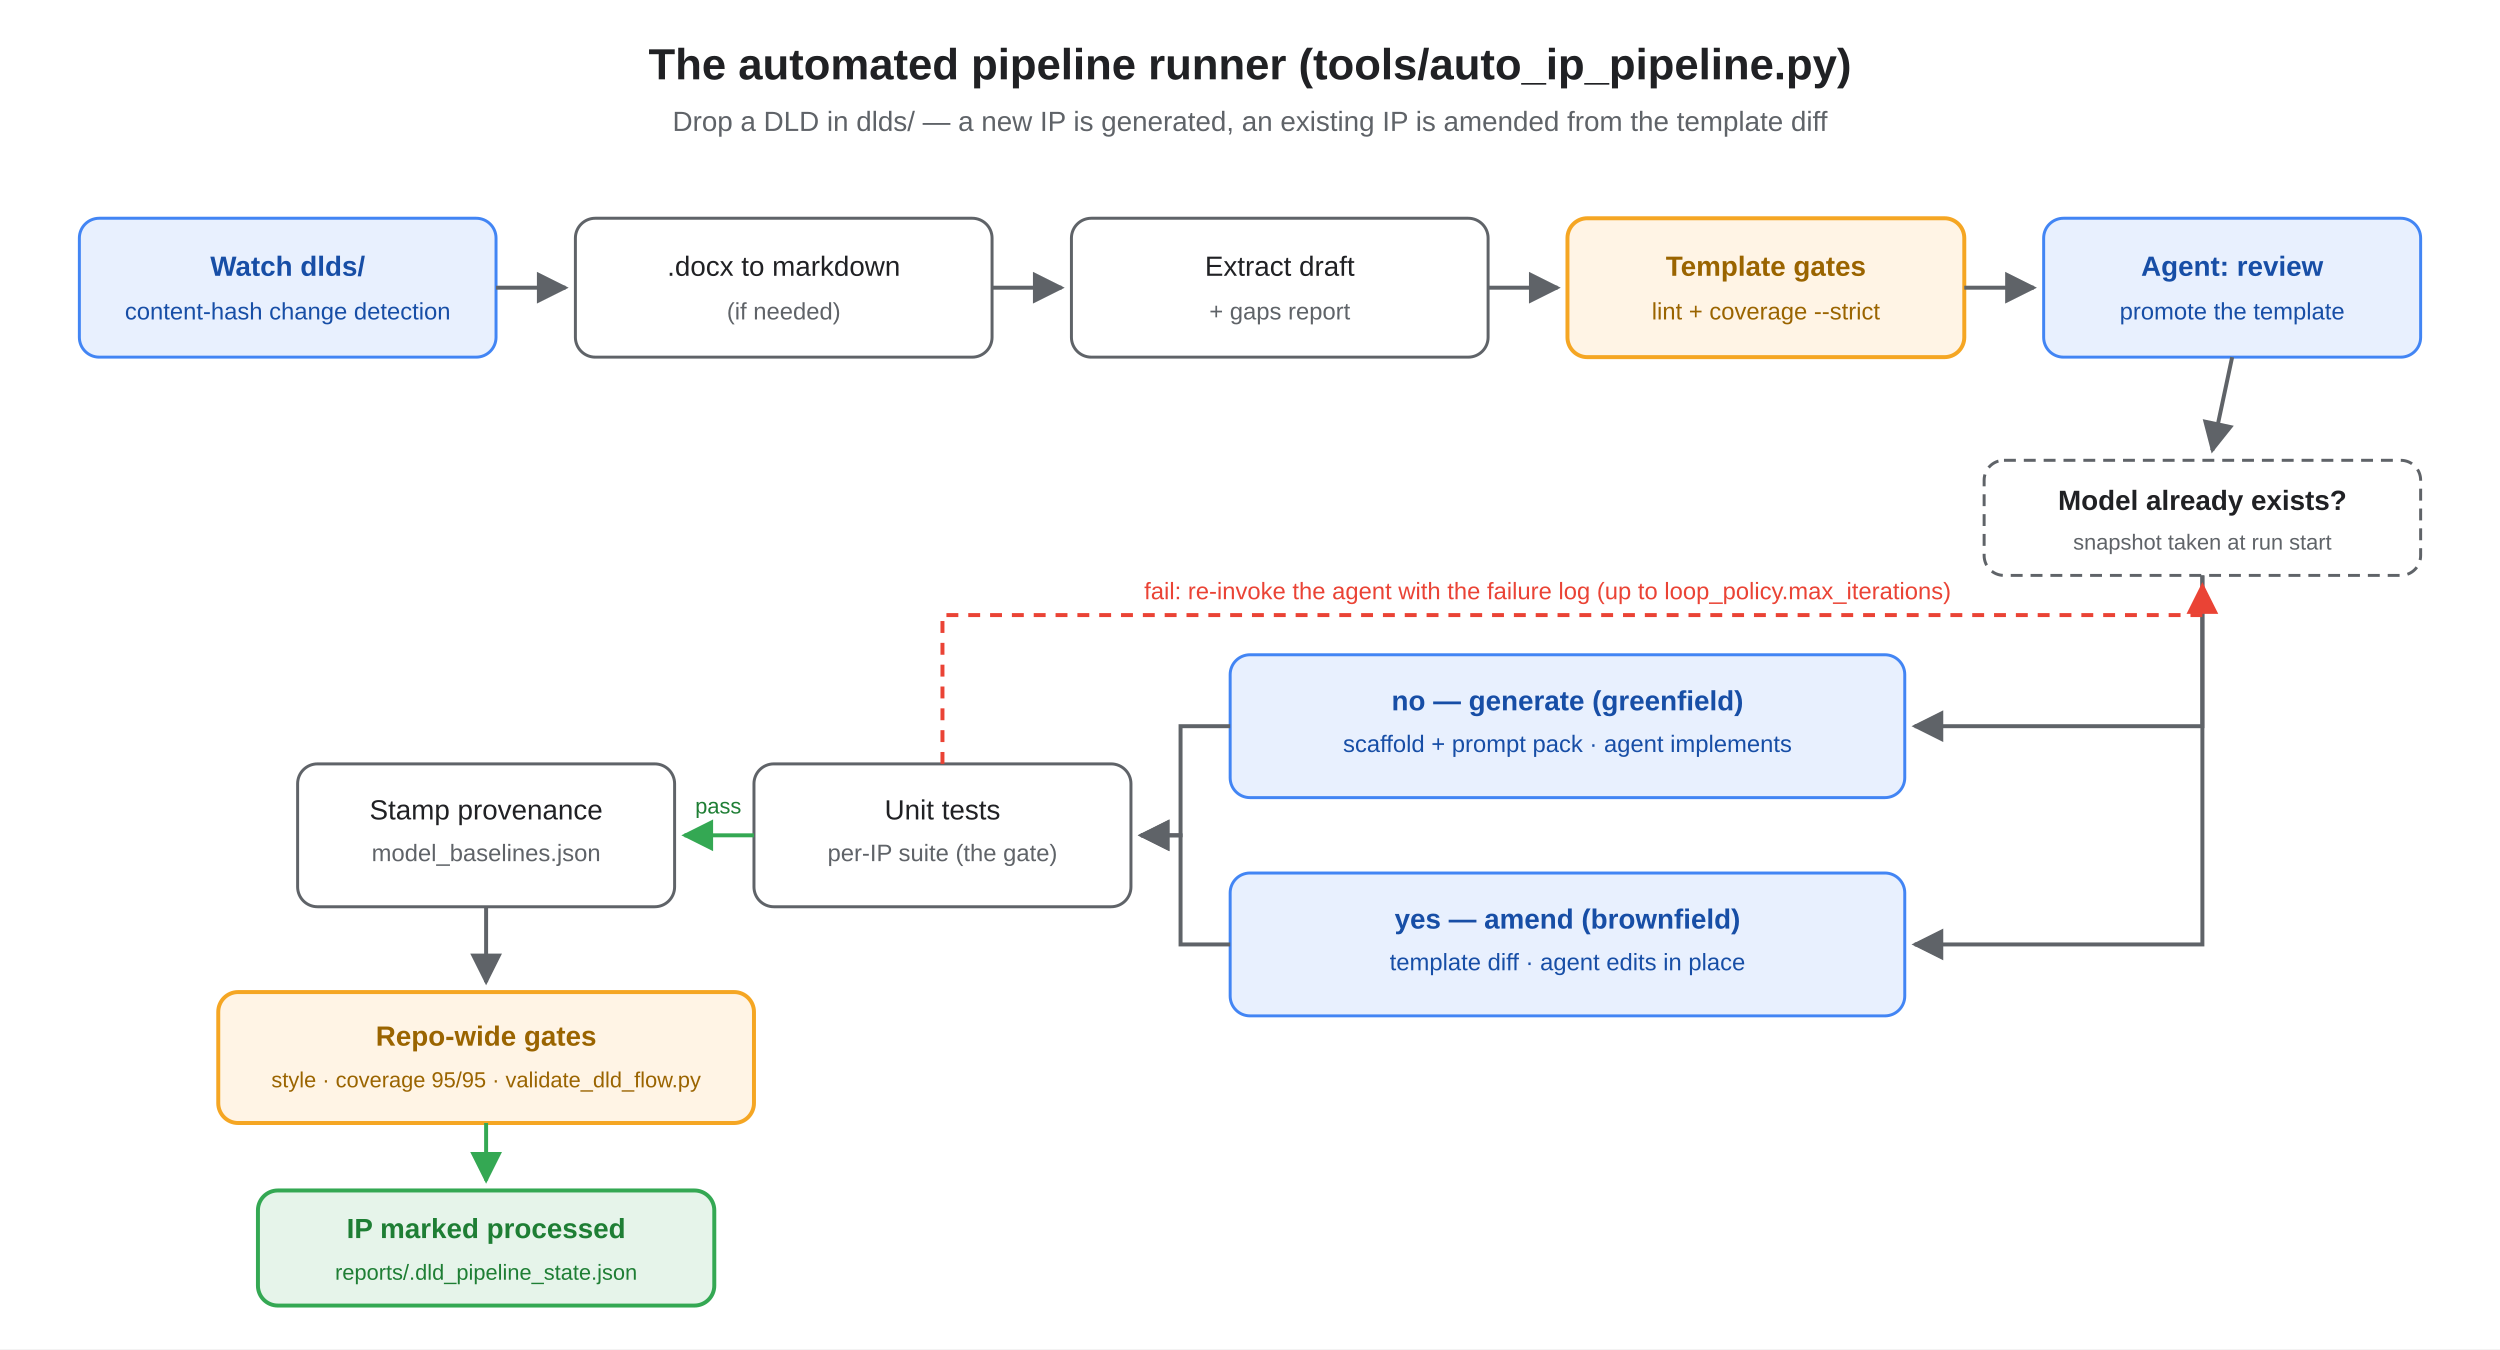
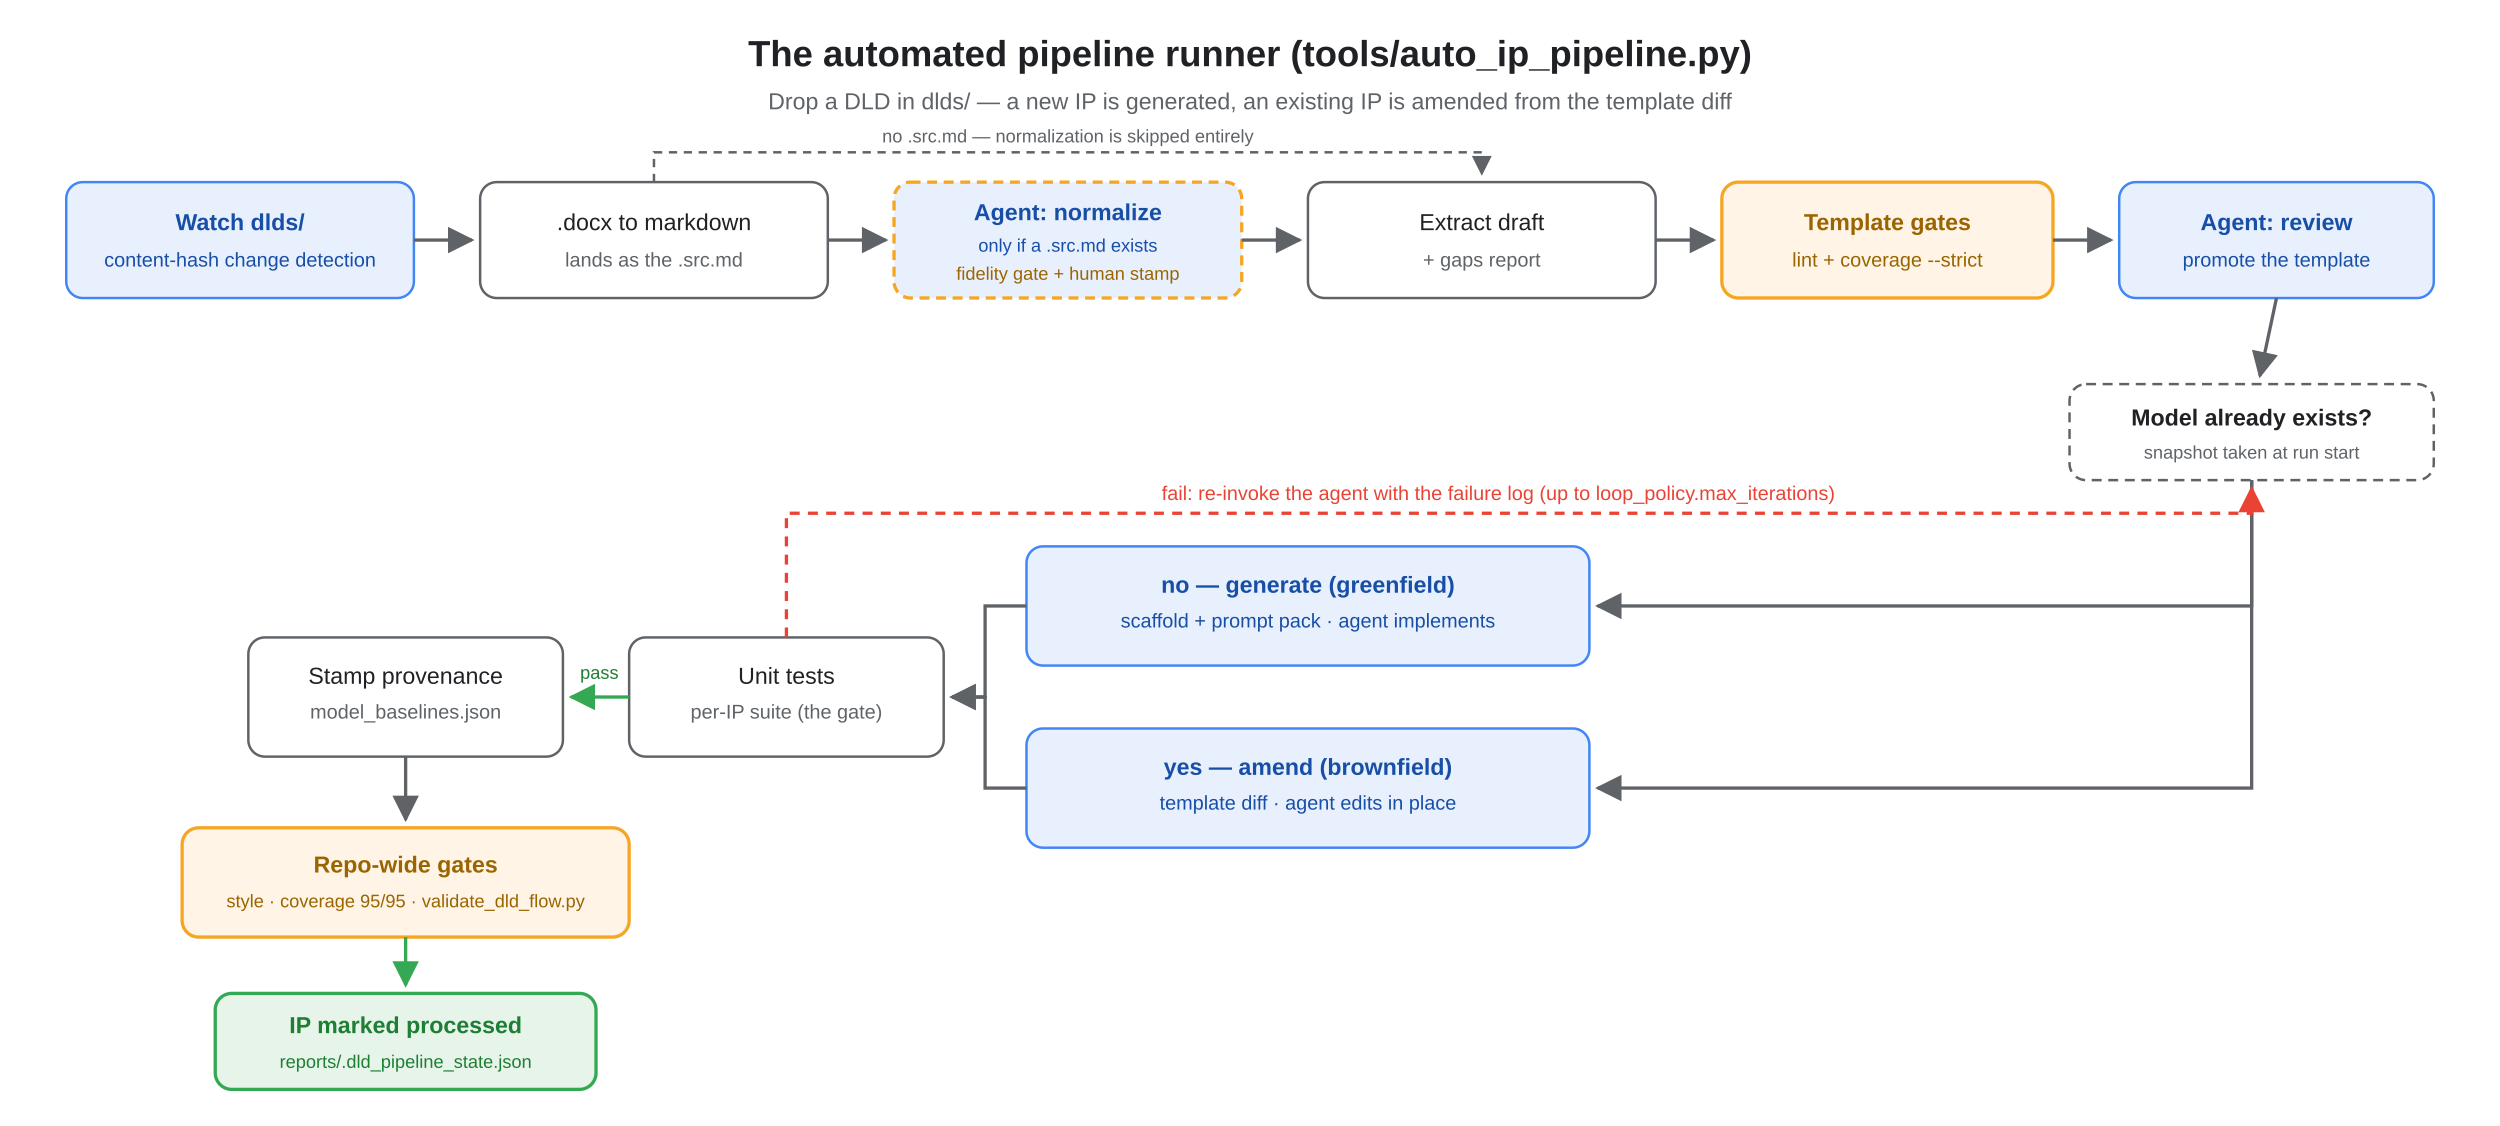
- <svg xmlns="http://www.w3.org/2000/svg" viewBox="0 0 1260 680" font-family="Segoe UI, Arial, sans-serif">
+ <svg xmlns="http://www.w3.org/2000/svg" viewBox="0 0 1510 680" font-family="Segoe UI, Arial, sans-serif">
  <defs>
    <marker id="arrow" viewBox="0 0 10 10" refX="9" refY="5" markerWidth="8" markerHeight="8" orient="auto-start-reverse">
      <path d="M 0 0 L 10 5 L 0 10 z" fill="#5f6368" />
    </marker>
    <marker id="arrowRed" viewBox="0 0 10 10" refX="9" refY="5" markerWidth="8" markerHeight="8" orient="auto-start-reverse">
      <path d="M 0 0 L 10 5 L 0 10 z" fill="#ea4335" />
    </marker>
    <marker id="arrowGreen" viewBox="0 0 10 10" refX="9" refY="5" markerWidth="8" markerHeight="8" orient="auto-start-reverse">
      <path d="M 0 0 L 10 5 L 0 10 z" fill="#34a853" />
    </marker>
  </defs>
-   <rect width="1260" height="680" fill="#ffffff" />
-   <text x="630" y="40" text-anchor="middle" font-size="22" font-weight="bold" fill="#202124">The automated pipeline runner (tools/auto_ip_pipeline.py)</text>
-   <text x="630" y="66" text-anchor="middle" font-size="14" fill="#5f6368">Drop a DLD in dlds/ — a new IP is generated, an existing IP is amended from the template diff</text>
+   <rect width="1510" height="680" fill="#ffffff" />
+   <text x="755" y="40" text-anchor="middle" font-size="22" font-weight="bold" fill="#202124">The automated pipeline runner (tools/auto_ip_pipeline.py)</text>
+   <text x="755" y="66" text-anchor="middle" font-size="14" fill="#5f6368">Drop a DLD in dlds/ — a new IP is generated, an existing IP is amended from the template diff</text>
  <rect x="40" y="110" width="210" height="70" rx="10" fill="#e8f0fe" stroke="#4285f4" stroke-width="1.5" />
  <text x="145" y="139" text-anchor="middle" font-size="14" font-weight="bold" fill="#174ea6">Watch dlds/</text>
  <text x="145" y="161" text-anchor="middle" font-size="12" fill="#174ea6">content-hash change detection</text>
  <rect x="290" y="110" width="210" height="70" rx="10" fill="#ffffff" stroke="#5f6368" stroke-width="1.5" />
  <text x="395" y="139" text-anchor="middle" font-size="14" fill="#202124">.docx to markdown</text>
-   <text x="395" y="161" text-anchor="middle" font-size="12" fill="#5f6368">(if needed)</text>
-   <rect x="540" y="110" width="210" height="70" rx="10" fill="#ffffff" stroke="#5f6368" stroke-width="1.5" />
-   <text x="645" y="139" text-anchor="middle" font-size="14" fill="#202124">Extract draft</text>
-   <text x="645" y="161" text-anchor="middle" font-size="12" fill="#5f6368">+ gaps report</text>
-   <rect x="790" y="110" width="200" height="70" rx="10" fill="#fff4e5" stroke="#f5a623" stroke-width="2" />
-   <text x="890" y="139" text-anchor="middle" font-size="14" font-weight="bold" fill="#9a6400">Template gates</text>
-   <text x="890" y="161" text-anchor="middle" font-size="12" fill="#9a6400">lint + coverage --strict</text>
-   <rect x="1030" y="110" width="190" height="70" rx="10" fill="#e8f0fe" stroke="#4285f4" stroke-width="1.5" />
-   <text x="1125" y="139" text-anchor="middle" font-size="14" font-weight="bold" fill="#174ea6">Agent: review</text>
-   <text x="1125" y="161" text-anchor="middle" font-size="12" fill="#174ea6">promote the template</text>
-   <rect x="1000" y="232" width="220" height="58" rx="10" fill="#ffffff" stroke="#5f6368" stroke-width="1.5" stroke-dasharray="6 4" />
-   <text x="1110" y="257" text-anchor="middle" font-size="14" font-weight="bold" fill="#202124">Model already exists?</text>
-   <text x="1110" y="277" text-anchor="middle" font-size="11" fill="#5f6368">snapshot taken at run start</text>
+   <text x="395" y="161" text-anchor="middle" font-size="12" fill="#5f6368">lands as the .src.md</text>
+   <rect x="540" y="110" width="210" height="70" rx="10" fill="#e8f0fe" stroke="#f5a623" stroke-width="2" stroke-dasharray="6 4" />
+   <text x="645" y="133" text-anchor="middle" font-size="14" font-weight="bold" fill="#174ea6">Agent: normalize</text>
+   <text x="645" y="152" text-anchor="middle" font-size="11" fill="#174ea6">only if a .src.md exists</text>
+   <text x="645" y="169" text-anchor="middle" font-size="11" fill="#9a6400">fidelity gate + human stamp</text>
+   <rect x="790" y="110" width="210" height="70" rx="10" fill="#ffffff" stroke="#5f6368" stroke-width="1.5" />
+   <text x="895" y="139" text-anchor="middle" font-size="14" fill="#202124">Extract draft</text>
+   <text x="895" y="161" text-anchor="middle" font-size="12" fill="#5f6368">+ gaps report</text>
+   <rect x="1040" y="110" width="200" height="70" rx="10" fill="#fff4e5" stroke="#f5a623" stroke-width="2" />
+   <text x="1140" y="139" text-anchor="middle" font-size="14" font-weight="bold" fill="#9a6400">Template gates</text>
+   <text x="1140" y="161" text-anchor="middle" font-size="12" fill="#9a6400">lint + coverage --strict</text>
+   <rect x="1280" y="110" width="190" height="70" rx="10" fill="#e8f0fe" stroke="#4285f4" stroke-width="1.5" />
+   <text x="1375" y="139" text-anchor="middle" font-size="14" font-weight="bold" fill="#174ea6">Agent: review</text>
+   <text x="1375" y="161" text-anchor="middle" font-size="12" fill="#174ea6">promote the template</text>
+   <rect x="1250" y="232" width="220" height="58" rx="10" fill="#ffffff" stroke="#5f6368" stroke-width="1.5" stroke-dasharray="6 4" />
+   <text x="1360" y="257" text-anchor="middle" font-size="14" font-weight="bold" fill="#202124">Model already exists?</text>
+   <text x="1360" y="277" text-anchor="middle" font-size="11" fill="#5f6368">snapshot taken at run start</text>
  <rect x="620" y="330" width="340" height="72" rx="10" fill="#e8f0fe" stroke="#4285f4" stroke-width="1.5" />
  <text x="790" y="358" text-anchor="middle" font-size="14" font-weight="bold" fill="#174ea6">no — generate (greenfield)</text>
  <text x="790" y="379" text-anchor="middle" font-size="12" fill="#174ea6">scaffold + prompt pack · agent implements</text>
  <rect x="620" y="440" width="340" height="72" rx="10" fill="#e8f0fe" stroke="#4285f4" stroke-width="1.5" />
  <text x="790" y="468" text-anchor="middle" font-size="14" font-weight="bold" fill="#174ea6">yes — amend (brownfield)</text>
  <text x="790" y="489" text-anchor="middle" font-size="12" fill="#174ea6">template diff · agent edits in place</text>
  <rect x="380" y="385" width="190" height="72" rx="10" fill="#ffffff" stroke="#5f6368" stroke-width="1.5" />
  <text x="475" y="413" text-anchor="middle" font-size="14" fill="#202124">Unit tests</text>
  <text x="475" y="434" text-anchor="middle" font-size="12" fill="#5f6368">per-IP suite (the gate)</text>
  <rect x="150" y="385" width="190" height="72" rx="10" fill="#ffffff" stroke="#5f6368" stroke-width="1.5" />
  <text x="245" y="413" text-anchor="middle" font-size="14" fill="#202124">Stamp provenance</text>
  <text x="245" y="434" text-anchor="middle" font-size="12" fill="#5f6368">model_baselines.json</text>
  <rect x="110" y="500" width="270" height="66" rx="10" fill="#fff4e5" stroke="#f5a623" stroke-width="2" />
  <text x="245" y="527" text-anchor="middle" font-size="14" font-weight="bold" fill="#9a6400">Repo-wide gates</text>
  <text x="245" y="548" text-anchor="middle" font-size="11" fill="#9a6400">style · coverage 95/95 · validate_dld_flow.py</text>
  <rect x="130" y="600" width="230" height="58" rx="10" fill="#e6f4ea" stroke="#34a853" stroke-width="2" />
  <text x="245" y="624" text-anchor="middle" font-size="14" font-weight="bold" fill="#1e7e34">IP marked processed</text>
  <text x="245" y="645" text-anchor="middle" font-size="11" fill="#1e7e34">reports/.dld_pipeline_state.json</text>
  <line x1="250" y1="145" x2="285" y2="145" stroke="#5f6368" stroke-width="2" marker-end="url(#arrow)" />
  <line x1="500" y1="145" x2="535" y2="145" stroke="#5f6368" stroke-width="2" marker-end="url(#arrow)" />
  <line x1="750" y1="145" x2="785" y2="145" stroke="#5f6368" stroke-width="2" marker-end="url(#arrow)" />
-   <line x1="990" y1="145" x2="1025" y2="145" stroke="#5f6368" stroke-width="2" marker-end="url(#arrow)" />
-   <line x1="1125" y1="180" x2="1115" y2="227" stroke="#5f6368" stroke-width="2" marker-end="url(#arrow)" />
-   <path d="M 1110 290 L 1110 366 L 965 366" fill="none" stroke="#5f6368" stroke-width="2" marker-end="url(#arrow)" />
-   <path d="M 1110 290 L 1110 476 L 965 476" fill="none" stroke="#5f6368" stroke-width="2" marker-end="url(#arrow)" />
+   <line x1="1000" y1="145" x2="1035" y2="145" stroke="#5f6368" stroke-width="2" marker-end="url(#arrow)" />
+   <line x1="1240" y1="145" x2="1275" y2="145" stroke="#5f6368" stroke-width="2" marker-end="url(#arrow)" />
+   <path d="M 395 110 L 395 92 L 895 92 L 895 105" fill="none" stroke="#5f6368" stroke-width="1.5" stroke-dasharray="5 4" marker-end="url(#arrow)" />
+   <text x="645" y="86" text-anchor="middle" font-size="11" fill="#5f6368">no .src.md — normalization is skipped entirely</text>
+   <line x1="1375" y1="180" x2="1365" y2="227" stroke="#5f6368" stroke-width="2" marker-end="url(#arrow)" />
+   <path d="M 1360 290 L 1360 366 L 965 366" fill="none" stroke="#5f6368" stroke-width="2" marker-end="url(#arrow)" />
+   <path d="M 1360 290 L 1360 476 L 965 476" fill="none" stroke="#5f6368" stroke-width="2" marker-end="url(#arrow)" />
  <path d="M 620 366 L 595 366 L 595 421 L 575 421" fill="none" stroke="#5f6368" stroke-width="2" marker-end="url(#arrow)" />
  <path d="M 620 476 L 595 476 L 595 421 L 575 421" fill="none" stroke="#5f6368" stroke-width="2" marker-end="url(#arrow)" />
  <line x1="380" y1="421" x2="345" y2="421" stroke="#34a853" stroke-width="2" marker-end="url(#arrowGreen)" />
  <text x="362" y="410" text-anchor="middle" font-size="11" fill="#1e7e34">pass</text>
  <line x1="245" y1="457" x2="245" y2="495" stroke="#5f6368" stroke-width="2" marker-end="url(#arrow)" />
  <line x1="245" y1="566" x2="245" y2="595" stroke="#34a853" stroke-width="2" marker-end="url(#arrowGreen)" />
-   <path d="M 475 385 L 475 310 L 1110 310 L 1110 295" fill="none" stroke="#ea4335" stroke-width="2" stroke-dasharray="6 5" marker-end="url(#arrowRed)" />
-   <text x="780" y="302" text-anchor="middle" font-size="12" fill="#ea4335">fail: re-invoke the agent with the failure log (up to loop_policy.max_iterations)</text>
+   <path d="M 475 385 L 475 310 L 1360 310 L 1360 295" fill="none" stroke="#ea4335" stroke-width="2" stroke-dasharray="6 5" marker-end="url(#arrowRed)" />
+   <text x="905" y="302" text-anchor="middle" font-size="12" fill="#ea4335">fail: re-invoke the agent with the failure log (up to loop_policy.max_iterations)</text>
</svg>
